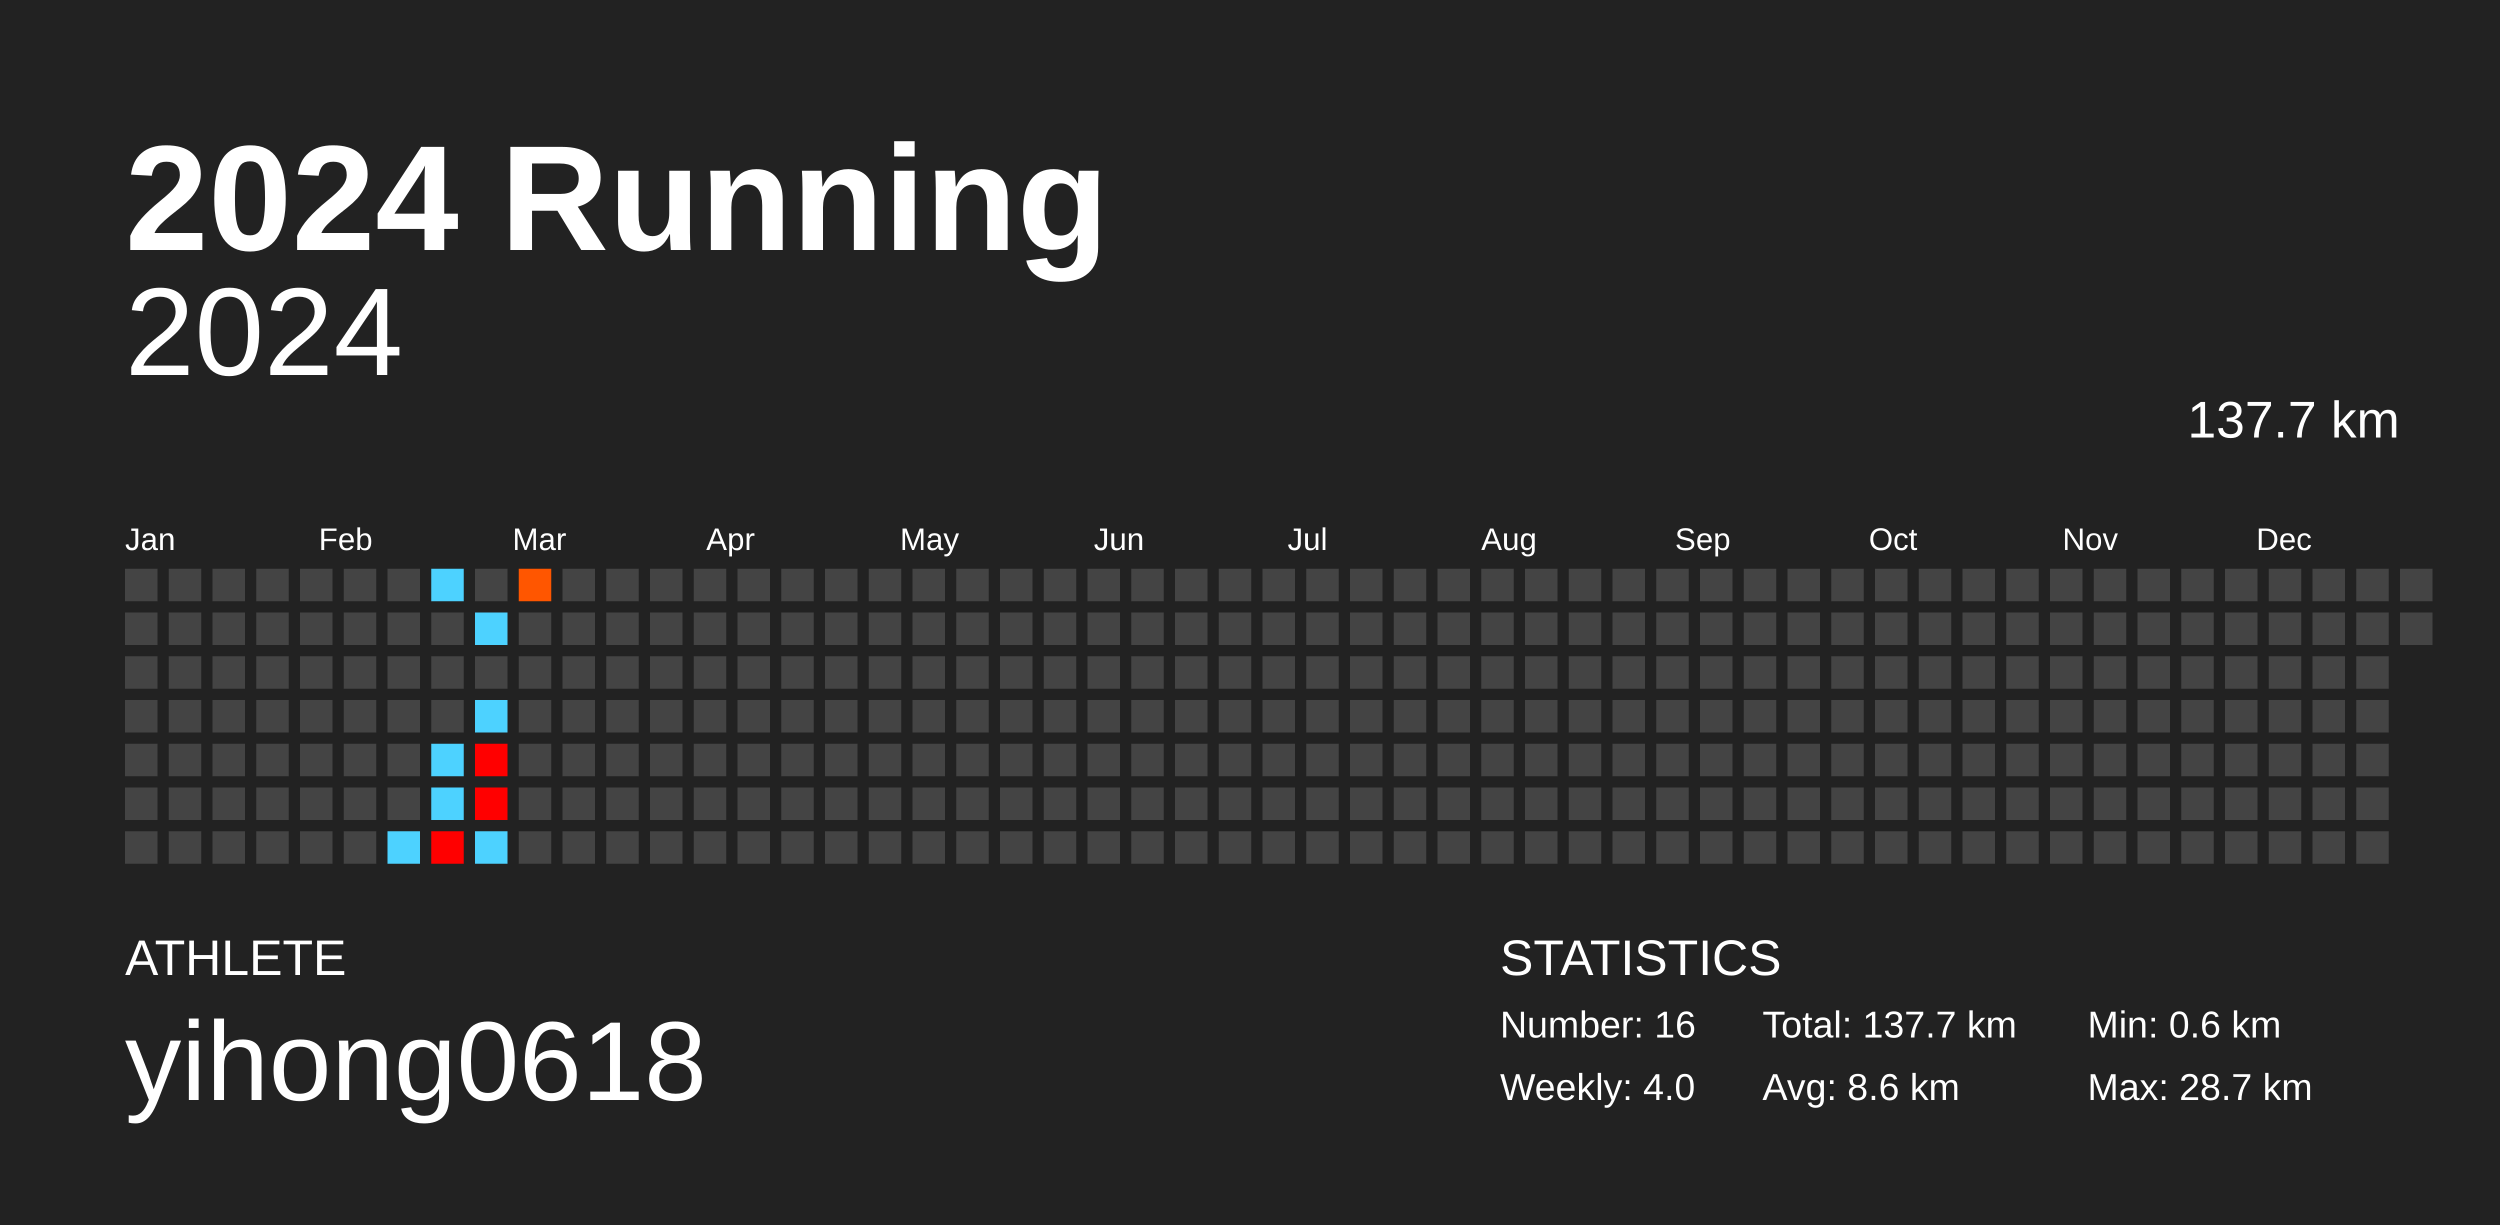
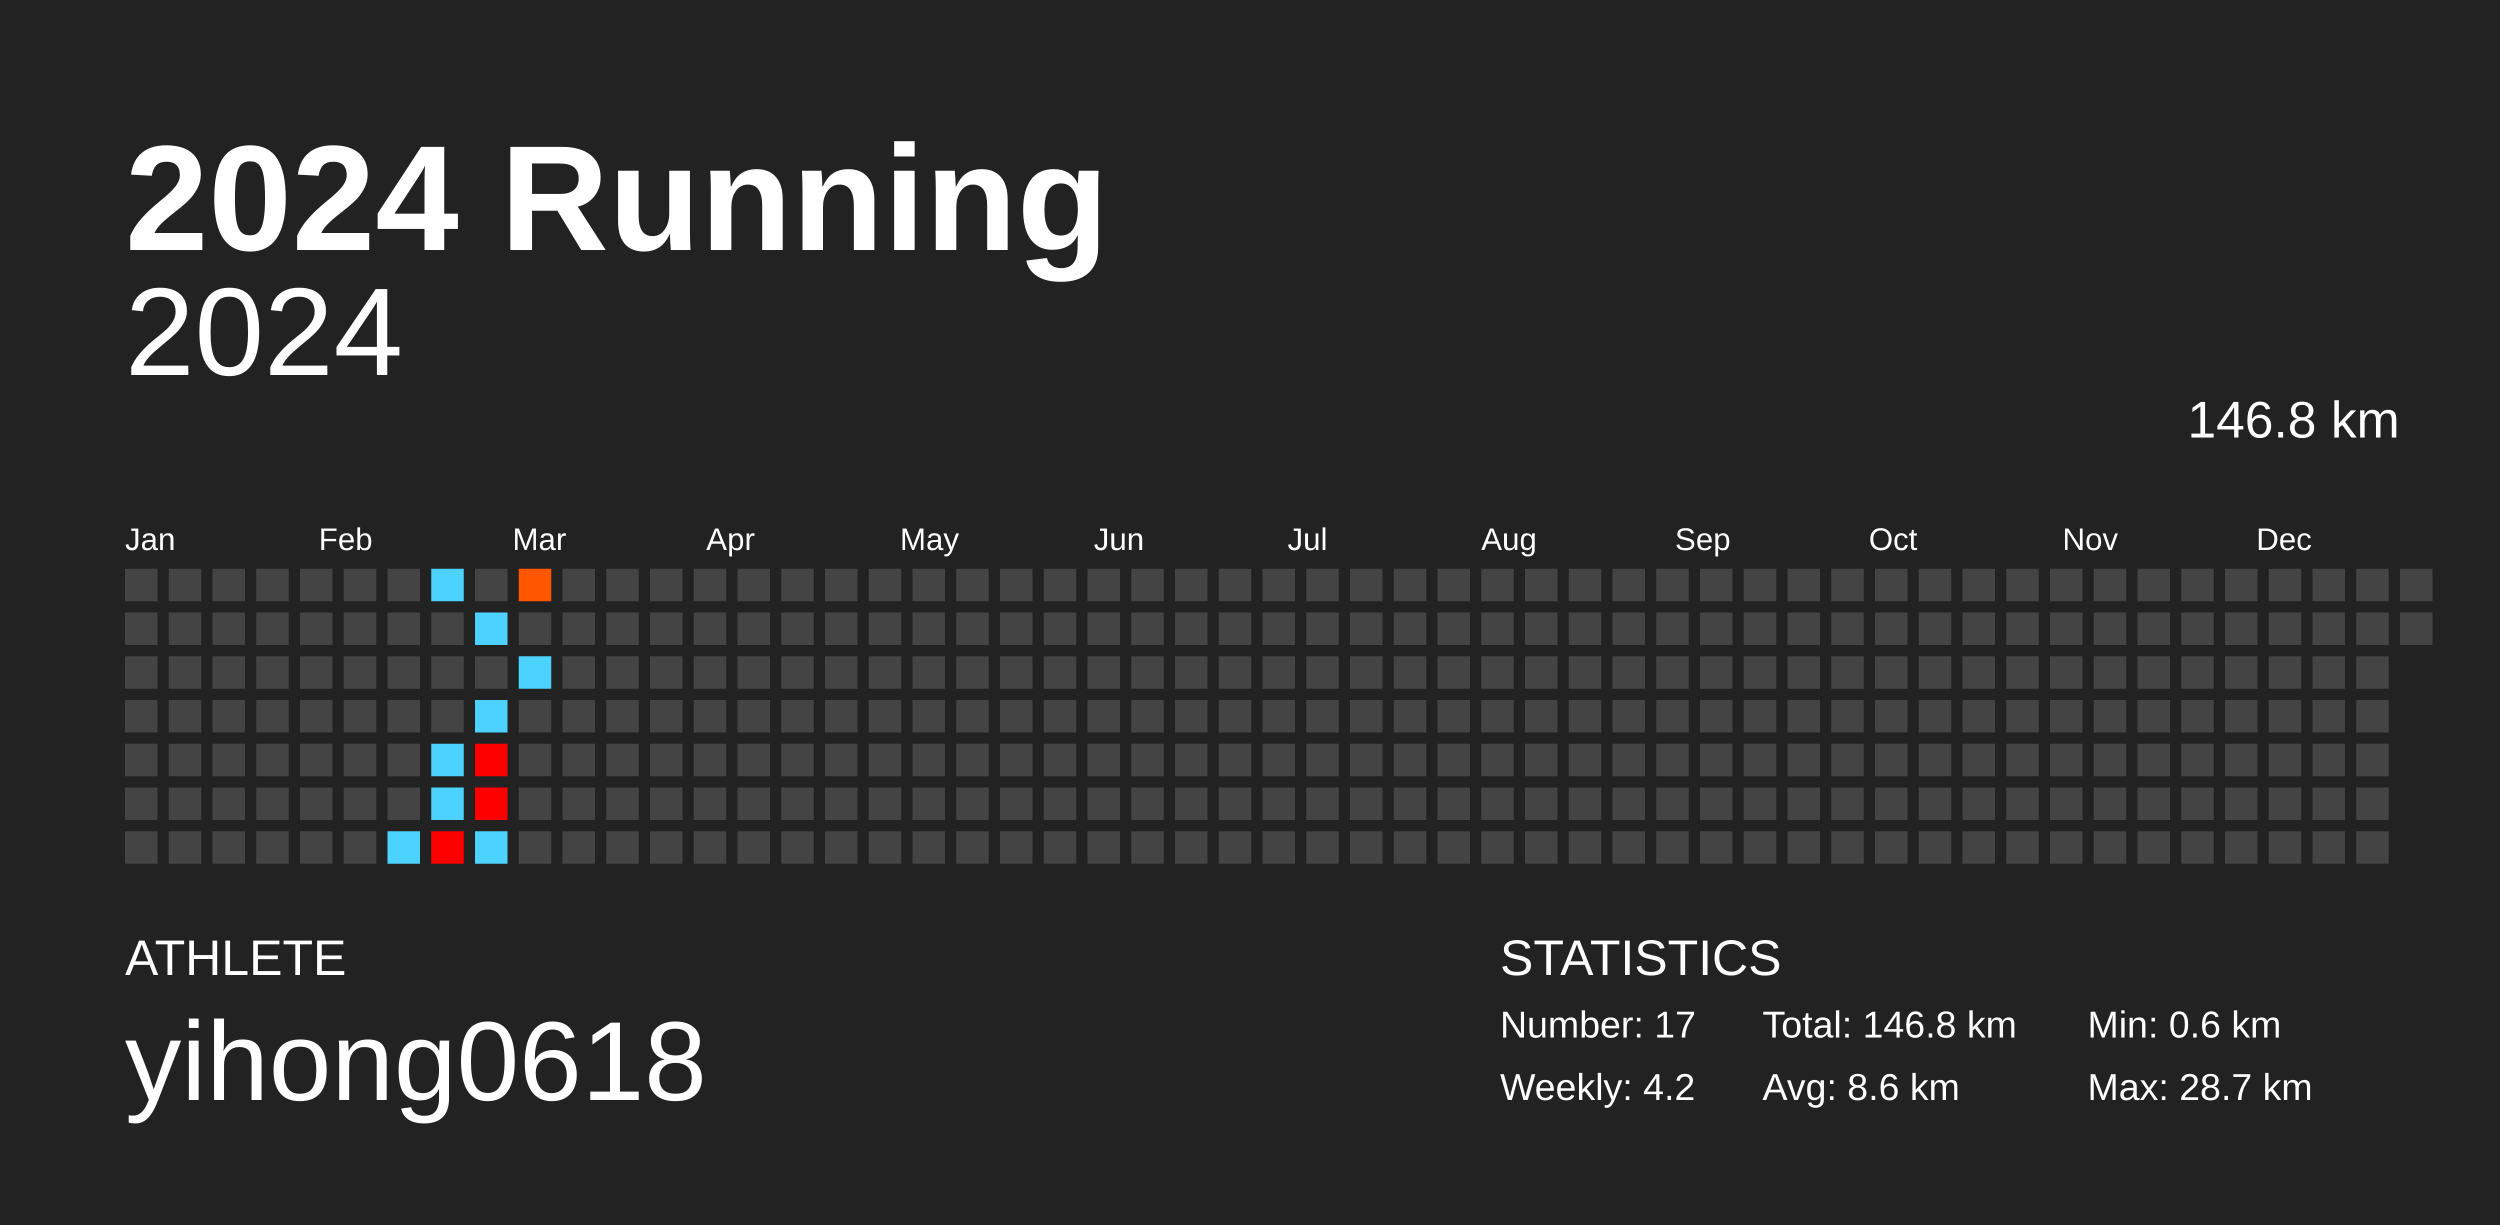
<svg xmlns="http://www.w3.org/2000/svg" baseProfile="full" height="98mm" version="1.1" viewBox="0,0,200,98" width="200mm">
  <defs />
  <rect fill="#222222" height="98" width="200" x="0" y="0" />
  <text fill="#FFFFFF" style="font-size:12px; font-family:Arial; font-weight:bold;" x="10" y="20">2024 Running</text>
  <text fill="#FFFFFF" style="font-size:4px; font-family:Arial" x="10" y="78">ATHLETE</text>
  <text fill="#FFFFFF" style="font-size:9px; font-family:Arial" x="10" y="88">yihong0618</text>
  <text fill="#FFFFFF" style="font-size:4px; font-family:Arial" x="120" y="78">STATISTICS</text>
-   <text fill="#FFFFFF" style="font-size:3px; font-family:Arial" x="120" y="83">Number: 16</text>
-   <text fill="#FFFFFF" style="font-size:3px; font-family:Arial" x="120" y="88">Weekly: 4.0</text>
-   <text fill="#FFFFFF" style="font-size:3px; font-family:Arial" x="141" y="83">Total: 137.7 km</text>
+   <text fill="#FFFFFF" style="font-size:3px; font-family:Arial" x="120" y="83">Number: 17</text>
+   <text fill="#FFFFFF" style="font-size:3px; font-family:Arial" x="120" y="88">Weekly: 4.2</text>
+   <text fill="#FFFFFF" style="font-size:3px; font-family:Arial" x="141" y="83">Total: 146.8 km</text>
  <text fill="#FFFFFF" style="font-size:3px; font-family:Arial" x="141" y="88">Avg: 8.6 km</text>
  <text fill="#FFFFFF" style="font-size:3px; font-family:Arial" x="167" y="83">Min: 0.6 km</text>
  <text fill="#FFFFFF" style="font-size:3px; font-family:Arial" x="167" y="88">Max: 28.7 km</text>
  <text alignment-baseline="hanging" fill="#FFFFFF" style="font-size:10.0px; font-family:Arial;" x="10" y="30">2024</text>
-   <text alignment-baseline="hanging" fill="#FFFFFF" style="font-size:4.125px; font-family:Arial;" x="175" y="35">137.7 km</text>
+   <text alignment-baseline="hanging" fill="#FFFFFF" style="font-size:4.125px; font-family:Arial;" x="175" y="35">146.8 km</text>
  <text fill="#FFFFFF" style="font-size:2.5px; font-family:Arial" x="10.0" y="44">Jan</text>
  <text fill="#FFFFFF" style="font-size:2.5px; font-family:Arial" x="25.5" y="44">Feb</text>
  <text fill="#FFFFFF" style="font-size:2.5px; font-family:Arial" x="41.0" y="44">Mar</text>
  <text fill="#FFFFFF" style="font-size:2.5px; font-family:Arial" x="56.5" y="44">Apr</text>
  <text fill="#FFFFFF" style="font-size:2.5px; font-family:Arial" x="72.0" y="44">May</text>
  <text fill="#FFFFFF" style="font-size:2.5px; font-family:Arial" x="87.5" y="44">Jun</text>
  <text fill="#FFFFFF" style="font-size:2.5px; font-family:Arial" x="103.0" y="44">Jul</text>
  <text fill="#FFFFFF" style="font-size:2.5px; font-family:Arial" x="118.5" y="44">Aug</text>
  <text fill="#FFFFFF" style="font-size:2.5px; font-family:Arial" x="134.0" y="44">Sep</text>
  <text fill="#FFFFFF" style="font-size:2.5px; font-family:Arial" x="149.5" y="44">Oct</text>
  <text fill="#FFFFFF" style="font-size:2.5px; font-family:Arial" x="165.0" y="44">Nov</text>
  <text fill="#FFFFFF" style="font-size:2.5px; font-family:Arial" x="180.5" y="44">Dec</text>
  <rect fill="#444444" height="2.6" width="2.6" x="10.0" y="45.5" />
  <rect fill="#444444" height="2.6" width="2.6" x="10.0" y="49.0" />
  <rect fill="#444444" height="2.6" width="2.6" x="10.0" y="52.5" />
  <rect fill="#444444" height="2.6" width="2.6" x="10.0" y="56.0" />
  <rect fill="#444444" height="2.6" width="2.6" x="10.0" y="59.5" />
  <rect fill="#444444" height="2.6" width="2.6" x="10.0" y="63.0" />
  <rect fill="#444444" height="2.6" width="2.6" x="10.0" y="66.5" />
  <rect fill="#444444" height="2.6" width="2.6" x="13.5" y="45.5" />
  <rect fill="#444444" height="2.6" width="2.6" x="13.5" y="49.0" />
  <rect fill="#444444" height="2.6" width="2.6" x="13.5" y="52.5" />
  <rect fill="#444444" height="2.6" width="2.6" x="13.5" y="56.0" />
  <rect fill="#444444" height="2.6" width="2.6" x="13.5" y="59.5" />
  <rect fill="#444444" height="2.6" width="2.6" x="13.5" y="63.0" />
  <rect fill="#444444" height="2.6" width="2.6" x="13.5" y="66.5" />
  <rect fill="#444444" height="2.6" width="2.6" x="17.0" y="45.5" />
  <rect fill="#444444" height="2.6" width="2.6" x="17.0" y="49.0" />
  <rect fill="#444444" height="2.6" width="2.6" x="17.0" y="52.5" />
  <rect fill="#444444" height="2.6" width="2.6" x="17.0" y="56.0" />
  <rect fill="#444444" height="2.6" width="2.6" x="17.0" y="59.5" />
  <rect fill="#444444" height="2.6" width="2.6" x="17.0" y="63.0" />
  <rect fill="#444444" height="2.6" width="2.6" x="17.0" y="66.5" />
  <rect fill="#444444" height="2.6" width="2.6" x="20.5" y="45.5" />
  <rect fill="#444444" height="2.6" width="2.6" x="20.5" y="49.0" />
  <rect fill="#444444" height="2.6" width="2.6" x="20.5" y="52.5" />
  <rect fill="#444444" height="2.6" width="2.6" x="20.5" y="56.0" />
  <rect fill="#444444" height="2.6" width="2.6" x="20.5" y="59.5" />
  <rect fill="#444444" height="2.6" width="2.6" x="20.5" y="63.0" />
  <rect fill="#444444" height="2.6" width="2.6" x="20.5" y="66.5" />
  <rect fill="#444444" height="2.6" width="2.6" x="24.0" y="45.5" />
  <rect fill="#444444" height="2.6" width="2.6" x="24.0" y="49.0" />
  <rect fill="#444444" height="2.6" width="2.6" x="24.0" y="52.5" />
  <rect fill="#444444" height="2.6" width="2.6" x="24.0" y="56.0" />
  <rect fill="#444444" height="2.6" width="2.6" x="24.0" y="59.5" />
  <rect fill="#444444" height="2.6" width="2.6" x="24.0" y="63.0" />
  <rect fill="#444444" height="2.6" width="2.6" x="24.0" y="66.5" />
  <rect fill="#444444" height="2.6" width="2.6" x="27.5" y="45.5" />
  <rect fill="#444444" height="2.6" width="2.6" x="27.5" y="49.0" />
  <rect fill="#444444" height="2.6" width="2.6" x="27.5" y="52.5" />
  <rect fill="#444444" height="2.6" width="2.6" x="27.5" y="56.0" />
  <rect fill="#444444" height="2.6" width="2.6" x="27.5" y="59.5" />
  <rect fill="#444444" height="2.6" width="2.6" x="27.5" y="63.0" />
  <rect fill="#444444" height="2.6" width="2.6" x="27.5" y="66.5" />
  <rect fill="#444444" height="2.6" width="2.6" x="31.0" y="45.5" />
  <rect fill="#444444" height="2.6" width="2.6" x="31.0" y="49.0" />
  <rect fill="#444444" height="2.6" width="2.6" x="31.0" y="52.5" />
  <rect fill="#444444" height="2.6" width="2.6" x="31.0" y="56.0" />
  <rect fill="#444444" height="2.6" width="2.6" x="31.0" y="59.5" />
  <rect fill="#444444" height="2.6" width="2.6" x="31.0" y="63.0" />
  <rect fill="#4dd2ff" height="2.6" width="2.6" x="31.0" y="66.5" />
  <rect fill="#4dd2ff" height="2.6" width="2.6" x="34.5" y="45.5" />
  <rect fill="#444444" height="2.6" width="2.6" x="34.5" y="49.0" />
  <rect fill="#444444" height="2.6" width="2.6" x="34.5" y="52.5" />
  <rect fill="#444444" height="2.6" width="2.6" x="34.5" y="56.0" />
  <rect fill="#4dd2ff" height="2.6" width="2.6" x="34.5" y="59.5" />
  <rect fill="#4dd2ff" height="2.6" width="2.6" x="34.5" y="63.0" />
  <rect fill="red" height="2.6" width="2.6" x="34.5" y="66.5" />
  <rect fill="#444444" height="2.6" width="2.6" x="38.0" y="45.5" />
  <rect fill="#4dd2ff" height="2.6" width="2.6" x="38.0" y="49.0" />
  <rect fill="#444444" height="2.6" width="2.6" x="38.0" y="52.5" />
  <rect fill="#4dd2ff" height="2.6" width="2.6" x="38.0" y="56.0" />
  <rect fill="red" height="2.6" width="2.6" x="38.0" y="59.5" />
  <rect fill="red" height="2.6" width="2.6" x="38.0" y="63.0" />
  <rect fill="#4dd2ff" height="2.6" width="2.6" x="38.0" y="66.5" />
  <rect fill="#ff5600" height="2.6" width="2.6" x="41.5" y="45.5" />
  <rect fill="#444444" height="2.6" width="2.6" x="41.5" y="49.0" />
-   <rect fill="#444444" height="2.6" width="2.6" x="41.5" y="52.5" />
+   <rect fill="#4dd2ff" height="2.6" width="2.6" x="41.5" y="52.5" />
  <rect fill="#444444" height="2.6" width="2.6" x="41.5" y="56.0" />
  <rect fill="#444444" height="2.6" width="2.6" x="41.5" y="59.5" />
  <rect fill="#444444" height="2.6" width="2.6" x="41.5" y="63.0" />
  <rect fill="#444444" height="2.6" width="2.6" x="41.5" y="66.5" />
  <rect fill="#444444" height="2.6" width="2.6" x="45.0" y="45.5" />
  <rect fill="#444444" height="2.6" width="2.6" x="45.0" y="49.0" />
  <rect fill="#444444" height="2.6" width="2.6" x="45.0" y="52.5" />
  <rect fill="#444444" height="2.6" width="2.6" x="45.0" y="56.0" />
  <rect fill="#444444" height="2.6" width="2.6" x="45.0" y="59.5" />
  <rect fill="#444444" height="2.6" width="2.6" x="45.0" y="63.0" />
  <rect fill="#444444" height="2.6" width="2.6" x="45.0" y="66.5" />
  <rect fill="#444444" height="2.6" width="2.6" x="48.5" y="45.5" />
  <rect fill="#444444" height="2.6" width="2.6" x="48.5" y="49.0" />
  <rect fill="#444444" height="2.6" width="2.6" x="48.5" y="52.5" />
  <rect fill="#444444" height="2.6" width="2.6" x="48.5" y="56.0" />
  <rect fill="#444444" height="2.6" width="2.6" x="48.5" y="59.5" />
  <rect fill="#444444" height="2.6" width="2.6" x="48.5" y="63.0" />
  <rect fill="#444444" height="2.6" width="2.6" x="48.5" y="66.5" />
  <rect fill="#444444" height="2.6" width="2.6" x="52.0" y="45.5" />
  <rect fill="#444444" height="2.6" width="2.6" x="52.0" y="49.0" />
  <rect fill="#444444" height="2.6" width="2.6" x="52.0" y="52.5" />
  <rect fill="#444444" height="2.6" width="2.6" x="52.0" y="56.0" />
  <rect fill="#444444" height="2.6" width="2.6" x="52.0" y="59.5" />
  <rect fill="#444444" height="2.6" width="2.6" x="52.0" y="63.0" />
  <rect fill="#444444" height="2.6" width="2.6" x="52.0" y="66.5" />
  <rect fill="#444444" height="2.6" width="2.6" x="55.5" y="45.5" />
  <rect fill="#444444" height="2.6" width="2.6" x="55.5" y="49.0" />
  <rect fill="#444444" height="2.6" width="2.6" x="55.5" y="52.5" />
  <rect fill="#444444" height="2.6" width="2.6" x="55.5" y="56.0" />
  <rect fill="#444444" height="2.6" width="2.6" x="55.5" y="59.5" />
  <rect fill="#444444" height="2.6" width="2.6" x="55.5" y="63.0" />
  <rect fill="#444444" height="2.6" width="2.6" x="55.5" y="66.5" />
  <rect fill="#444444" height="2.6" width="2.6" x="59.0" y="45.5" />
  <rect fill="#444444" height="2.6" width="2.6" x="59.0" y="49.0" />
  <rect fill="#444444" height="2.6" width="2.6" x="59.0" y="52.5" />
  <rect fill="#444444" height="2.6" width="2.6" x="59.0" y="56.0" />
  <rect fill="#444444" height="2.6" width="2.6" x="59.0" y="59.5" />
  <rect fill="#444444" height="2.6" width="2.6" x="59.0" y="63.0" />
  <rect fill="#444444" height="2.6" width="2.6" x="59.0" y="66.5" />
  <rect fill="#444444" height="2.6" width="2.6" x="62.5" y="45.5" />
  <rect fill="#444444" height="2.6" width="2.6" x="62.5" y="49.0" />
  <rect fill="#444444" height="2.6" width="2.6" x="62.5" y="52.5" />
  <rect fill="#444444" height="2.6" width="2.6" x="62.5" y="56.0" />
  <rect fill="#444444" height="2.6" width="2.6" x="62.5" y="59.5" />
  <rect fill="#444444" height="2.6" width="2.6" x="62.5" y="63.0" />
  <rect fill="#444444" height="2.6" width="2.6" x="62.5" y="66.5" />
  <rect fill="#444444" height="2.6" width="2.6" x="66.0" y="45.5" />
  <rect fill="#444444" height="2.6" width="2.6" x="66.0" y="49.0" />
  <rect fill="#444444" height="2.6" width="2.6" x="66.0" y="52.5" />
  <rect fill="#444444" height="2.6" width="2.6" x="66.0" y="56.0" />
  <rect fill="#444444" height="2.6" width="2.6" x="66.0" y="59.5" />
  <rect fill="#444444" height="2.6" width="2.6" x="66.0" y="63.0" />
  <rect fill="#444444" height="2.6" width="2.6" x="66.0" y="66.5" />
  <rect fill="#444444" height="2.6" width="2.6" x="69.5" y="45.5" />
  <rect fill="#444444" height="2.6" width="2.6" x="69.5" y="49.0" />
  <rect fill="#444444" height="2.6" width="2.6" x="69.5" y="52.5" />
  <rect fill="#444444" height="2.6" width="2.6" x="69.5" y="56.0" />
  <rect fill="#444444" height="2.6" width="2.6" x="69.5" y="59.5" />
  <rect fill="#444444" height="2.6" width="2.6" x="69.5" y="63.0" />
  <rect fill="#444444" height="2.6" width="2.6" x="69.5" y="66.5" />
  <rect fill="#444444" height="2.6" width="2.6" x="73.0" y="45.5" />
  <rect fill="#444444" height="2.6" width="2.6" x="73.0" y="49.0" />
  <rect fill="#444444" height="2.6" width="2.6" x="73.0" y="52.5" />
  <rect fill="#444444" height="2.6" width="2.6" x="73.0" y="56.0" />
  <rect fill="#444444" height="2.6" width="2.6" x="73.0" y="59.5" />
  <rect fill="#444444" height="2.6" width="2.6" x="73.0" y="63.0" />
  <rect fill="#444444" height="2.6" width="2.6" x="73.0" y="66.5" />
  <rect fill="#444444" height="2.6" width="2.6" x="76.5" y="45.5" />
  <rect fill="#444444" height="2.6" width="2.6" x="76.5" y="49.0" />
  <rect fill="#444444" height="2.6" width="2.6" x="76.5" y="52.5" />
  <rect fill="#444444" height="2.6" width="2.6" x="76.5" y="56.0" />
  <rect fill="#444444" height="2.6" width="2.6" x="76.5" y="59.5" />
  <rect fill="#444444" height="2.6" width="2.6" x="76.5" y="63.0" />
  <rect fill="#444444" height="2.6" width="2.6" x="76.5" y="66.5" />
  <rect fill="#444444" height="2.6" width="2.6" x="80.0" y="45.5" />
  <rect fill="#444444" height="2.6" width="2.6" x="80.0" y="49.0" />
  <rect fill="#444444" height="2.6" width="2.6" x="80.0" y="52.5" />
  <rect fill="#444444" height="2.6" width="2.6" x="80.0" y="56.0" />
  <rect fill="#444444" height="2.6" width="2.6" x="80.0" y="59.5" />
  <rect fill="#444444" height="2.6" width="2.6" x="80.0" y="63.0" />
  <rect fill="#444444" height="2.6" width="2.6" x="80.0" y="66.5" />
  <rect fill="#444444" height="2.6" width="2.6" x="83.5" y="45.5" />
  <rect fill="#444444" height="2.6" width="2.6" x="83.5" y="49.0" />
  <rect fill="#444444" height="2.6" width="2.6" x="83.5" y="52.5" />
  <rect fill="#444444" height="2.6" width="2.6" x="83.5" y="56.0" />
  <rect fill="#444444" height="2.6" width="2.6" x="83.5" y="59.5" />
  <rect fill="#444444" height="2.6" width="2.6" x="83.5" y="63.0" />
  <rect fill="#444444" height="2.6" width="2.6" x="83.5" y="66.5" />
  <rect fill="#444444" height="2.6" width="2.6" x="87.0" y="45.5" />
  <rect fill="#444444" height="2.6" width="2.6" x="87.0" y="49.0" />
  <rect fill="#444444" height="2.6" width="2.6" x="87.0" y="52.5" />
  <rect fill="#444444" height="2.6" width="2.6" x="87.0" y="56.0" />
  <rect fill="#444444" height="2.6" width="2.6" x="87.0" y="59.5" />
  <rect fill="#444444" height="2.6" width="2.6" x="87.0" y="63.0" />
  <rect fill="#444444" height="2.6" width="2.6" x="87.0" y="66.5" />
  <rect fill="#444444" height="2.6" width="2.6" x="90.5" y="45.5" />
  <rect fill="#444444" height="2.6" width="2.6" x="90.5" y="49.0" />
  <rect fill="#444444" height="2.6" width="2.6" x="90.5" y="52.5" />
  <rect fill="#444444" height="2.6" width="2.6" x="90.5" y="56.0" />
  <rect fill="#444444" height="2.6" width="2.6" x="90.5" y="59.5" />
  <rect fill="#444444" height="2.6" width="2.6" x="90.5" y="63.0" />
  <rect fill="#444444" height="2.6" width="2.6" x="90.5" y="66.5" />
  <rect fill="#444444" height="2.6" width="2.6" x="94.0" y="45.5" />
  <rect fill="#444444" height="2.6" width="2.6" x="94.0" y="49.0" />
  <rect fill="#444444" height="2.6" width="2.6" x="94.0" y="52.5" />
  <rect fill="#444444" height="2.6" width="2.6" x="94.0" y="56.0" />
  <rect fill="#444444" height="2.6" width="2.6" x="94.0" y="59.5" />
  <rect fill="#444444" height="2.6" width="2.6" x="94.0" y="63.0" />
  <rect fill="#444444" height="2.6" width="2.6" x="94.0" y="66.5" />
  <rect fill="#444444" height="2.6" width="2.6" x="97.5" y="45.5" />
  <rect fill="#444444" height="2.6" width="2.6" x="97.5" y="49.0" />
  <rect fill="#444444" height="2.6" width="2.6" x="97.5" y="52.5" />
  <rect fill="#444444" height="2.6" width="2.6" x="97.5" y="56.0" />
  <rect fill="#444444" height="2.6" width="2.6" x="97.5" y="59.5" />
  <rect fill="#444444" height="2.6" width="2.6" x="97.5" y="63.0" />
  <rect fill="#444444" height="2.6" width="2.6" x="97.5" y="66.5" />
  <rect fill="#444444" height="2.6" width="2.6" x="101.0" y="45.5" />
  <rect fill="#444444" height="2.6" width="2.6" x="101.0" y="49.0" />
  <rect fill="#444444" height="2.6" width="2.6" x="101.0" y="52.5" />
  <rect fill="#444444" height="2.6" width="2.6" x="101.0" y="56.0" />
  <rect fill="#444444" height="2.6" width="2.6" x="101.0" y="59.5" />
  <rect fill="#444444" height="2.6" width="2.6" x="101.0" y="63.0" />
  <rect fill="#444444" height="2.6" width="2.6" x="101.0" y="66.5" />
  <rect fill="#444444" height="2.6" width="2.6" x="104.5" y="45.5" />
  <rect fill="#444444" height="2.6" width="2.6" x="104.5" y="49.0" />
  <rect fill="#444444" height="2.6" width="2.6" x="104.5" y="52.5" />
  <rect fill="#444444" height="2.6" width="2.6" x="104.5" y="56.0" />
  <rect fill="#444444" height="2.6" width="2.6" x="104.5" y="59.5" />
  <rect fill="#444444" height="2.6" width="2.6" x="104.5" y="63.0" />
  <rect fill="#444444" height="2.6" width="2.6" x="104.5" y="66.5" />
  <rect fill="#444444" height="2.6" width="2.6" x="108.0" y="45.5" />
  <rect fill="#444444" height="2.6" width="2.6" x="108.0" y="49.0" />
  <rect fill="#444444" height="2.6" width="2.6" x="108.0" y="52.5" />
  <rect fill="#444444" height="2.6" width="2.6" x="108.0" y="56.0" />
  <rect fill="#444444" height="2.6" width="2.6" x="108.0" y="59.5" />
  <rect fill="#444444" height="2.6" width="2.6" x="108.0" y="63.0" />
  <rect fill="#444444" height="2.6" width="2.6" x="108.0" y="66.5" />
  <rect fill="#444444" height="2.6" width="2.6" x="111.5" y="45.5" />
  <rect fill="#444444" height="2.6" width="2.6" x="111.5" y="49.0" />
  <rect fill="#444444" height="2.6" width="2.6" x="111.5" y="52.5" />
  <rect fill="#444444" height="2.6" width="2.6" x="111.5" y="56.0" />
  <rect fill="#444444" height="2.6" width="2.6" x="111.5" y="59.5" />
  <rect fill="#444444" height="2.6" width="2.6" x="111.5" y="63.0" />
  <rect fill="#444444" height="2.6" width="2.6" x="111.5" y="66.5" />
  <rect fill="#444444" height="2.6" width="2.6" x="115.0" y="45.5" />
  <rect fill="#444444" height="2.6" width="2.6" x="115.0" y="49.0" />
  <rect fill="#444444" height="2.6" width="2.6" x="115.0" y="52.5" />
  <rect fill="#444444" height="2.6" width="2.6" x="115.0" y="56.0" />
  <rect fill="#444444" height="2.6" width="2.6" x="115.0" y="59.5" />
  <rect fill="#444444" height="2.6" width="2.6" x="115.0" y="63.0" />
  <rect fill="#444444" height="2.6" width="2.6" x="115.0" y="66.5" />
  <rect fill="#444444" height="2.6" width="2.6" x="118.5" y="45.5" />
  <rect fill="#444444" height="2.6" width="2.6" x="118.5" y="49.0" />
  <rect fill="#444444" height="2.6" width="2.6" x="118.5" y="52.5" />
  <rect fill="#444444" height="2.6" width="2.6" x="118.5" y="56.0" />
  <rect fill="#444444" height="2.6" width="2.6" x="118.5" y="59.5" />
  <rect fill="#444444" height="2.6" width="2.6" x="118.5" y="63.0" />
  <rect fill="#444444" height="2.6" width="2.6" x="118.5" y="66.5" />
  <rect fill="#444444" height="2.6" width="2.6" x="122.0" y="45.5" />
  <rect fill="#444444" height="2.6" width="2.6" x="122.0" y="49.0" />
  <rect fill="#444444" height="2.6" width="2.6" x="122.0" y="52.5" />
  <rect fill="#444444" height="2.6" width="2.6" x="122.0" y="56.0" />
  <rect fill="#444444" height="2.6" width="2.6" x="122.0" y="59.5" />
  <rect fill="#444444" height="2.6" width="2.6" x="122.0" y="63.0" />
  <rect fill="#444444" height="2.6" width="2.6" x="122.0" y="66.5" />
  <rect fill="#444444" height="2.6" width="2.6" x="125.5" y="45.5" />
  <rect fill="#444444" height="2.6" width="2.6" x="125.5" y="49.0" />
  <rect fill="#444444" height="2.6" width="2.6" x="125.5" y="52.5" />
  <rect fill="#444444" height="2.6" width="2.6" x="125.5" y="56.0" />
  <rect fill="#444444" height="2.6" width="2.6" x="125.5" y="59.5" />
  <rect fill="#444444" height="2.6" width="2.6" x="125.5" y="63.0" />
  <rect fill="#444444" height="2.6" width="2.6" x="125.5" y="66.5" />
  <rect fill="#444444" height="2.6" width="2.6" x="129.0" y="45.5" />
  <rect fill="#444444" height="2.6" width="2.6" x="129.0" y="49.0" />
  <rect fill="#444444" height="2.6" width="2.6" x="129.0" y="52.5" />
  <rect fill="#444444" height="2.6" width="2.6" x="129.0" y="56.0" />
  <rect fill="#444444" height="2.6" width="2.6" x="129.0" y="59.5" />
  <rect fill="#444444" height="2.6" width="2.6" x="129.0" y="63.0" />
  <rect fill="#444444" height="2.6" width="2.6" x="129.0" y="66.5" />
  <rect fill="#444444" height="2.6" width="2.6" x="132.5" y="45.5" />
  <rect fill="#444444" height="2.6" width="2.6" x="132.5" y="49.0" />
  <rect fill="#444444" height="2.6" width="2.6" x="132.5" y="52.5" />
  <rect fill="#444444" height="2.6" width="2.6" x="132.5" y="56.0" />
  <rect fill="#444444" height="2.6" width="2.6" x="132.5" y="59.5" />
  <rect fill="#444444" height="2.6" width="2.6" x="132.5" y="63.0" />
  <rect fill="#444444" height="2.6" width="2.6" x="132.5" y="66.5" />
  <rect fill="#444444" height="2.6" width="2.6" x="136.0" y="45.5" />
  <rect fill="#444444" height="2.6" width="2.6" x="136.0" y="49.0" />
  <rect fill="#444444" height="2.6" width="2.6" x="136.0" y="52.5" />
  <rect fill="#444444" height="2.6" width="2.6" x="136.0" y="56.0" />
  <rect fill="#444444" height="2.6" width="2.6" x="136.0" y="59.5" />
  <rect fill="#444444" height="2.6" width="2.6" x="136.0" y="63.0" />
  <rect fill="#444444" height="2.6" width="2.6" x="136.0" y="66.5" />
  <rect fill="#444444" height="2.6" width="2.6" x="139.5" y="45.5" />
  <rect fill="#444444" height="2.6" width="2.6" x="139.5" y="49.0" />
  <rect fill="#444444" height="2.6" width="2.6" x="139.5" y="52.5" />
  <rect fill="#444444" height="2.6" width="2.6" x="139.5" y="56.0" />
  <rect fill="#444444" height="2.6" width="2.6" x="139.5" y="59.5" />
  <rect fill="#444444" height="2.6" width="2.6" x="139.5" y="63.0" />
  <rect fill="#444444" height="2.6" width="2.6" x="139.5" y="66.5" />
  <rect fill="#444444" height="2.6" width="2.6" x="143.0" y="45.5" />
  <rect fill="#444444" height="2.6" width="2.6" x="143.0" y="49.0" />
  <rect fill="#444444" height="2.6" width="2.6" x="143.0" y="52.5" />
  <rect fill="#444444" height="2.6" width="2.6" x="143.0" y="56.0" />
  <rect fill="#444444" height="2.6" width="2.6" x="143.0" y="59.5" />
  <rect fill="#444444" height="2.6" width="2.6" x="143.0" y="63.0" />
  <rect fill="#444444" height="2.6" width="2.6" x="143.0" y="66.5" />
  <rect fill="#444444" height="2.6" width="2.6" x="146.5" y="45.5" />
  <rect fill="#444444" height="2.6" width="2.6" x="146.5" y="49.0" />
  <rect fill="#444444" height="2.6" width="2.6" x="146.5" y="52.5" />
  <rect fill="#444444" height="2.6" width="2.6" x="146.5" y="56.0" />
  <rect fill="#444444" height="2.6" width="2.6" x="146.5" y="59.5" />
  <rect fill="#444444" height="2.6" width="2.6" x="146.5" y="63.0" />
  <rect fill="#444444" height="2.6" width="2.6" x="146.5" y="66.5" />
  <rect fill="#444444" height="2.6" width="2.6" x="150.0" y="45.5" />
  <rect fill="#444444" height="2.6" width="2.6" x="150.0" y="49.0" />
  <rect fill="#444444" height="2.6" width="2.6" x="150.0" y="52.5" />
  <rect fill="#444444" height="2.6" width="2.6" x="150.0" y="56.0" />
  <rect fill="#444444" height="2.6" width="2.6" x="150.0" y="59.5" />
  <rect fill="#444444" height="2.6" width="2.6" x="150.0" y="63.0" />
  <rect fill="#444444" height="2.6" width="2.6" x="150.0" y="66.5" />
  <rect fill="#444444" height="2.6" width="2.6" x="153.5" y="45.5" />
  <rect fill="#444444" height="2.6" width="2.6" x="153.5" y="49.0" />
  <rect fill="#444444" height="2.6" width="2.6" x="153.5" y="52.5" />
  <rect fill="#444444" height="2.6" width="2.6" x="153.5" y="56.0" />
  <rect fill="#444444" height="2.6" width="2.6" x="153.5" y="59.5" />
  <rect fill="#444444" height="2.6" width="2.6" x="153.5" y="63.0" />
  <rect fill="#444444" height="2.6" width="2.6" x="153.5" y="66.5" />
  <rect fill="#444444" height="2.6" width="2.6" x="157.0" y="45.5" />
  <rect fill="#444444" height="2.6" width="2.6" x="157.0" y="49.0" />
  <rect fill="#444444" height="2.6" width="2.6" x="157.0" y="52.5" />
  <rect fill="#444444" height="2.6" width="2.6" x="157.0" y="56.0" />
  <rect fill="#444444" height="2.6" width="2.6" x="157.0" y="59.5" />
  <rect fill="#444444" height="2.6" width="2.6" x="157.0" y="63.0" />
  <rect fill="#444444" height="2.6" width="2.6" x="157.0" y="66.5" />
  <rect fill="#444444" height="2.6" width="2.6" x="160.5" y="45.5" />
  <rect fill="#444444" height="2.6" width="2.6" x="160.5" y="49.0" />
  <rect fill="#444444" height="2.6" width="2.6" x="160.5" y="52.5" />
  <rect fill="#444444" height="2.6" width="2.6" x="160.5" y="56.0" />
  <rect fill="#444444" height="2.6" width="2.6" x="160.5" y="59.5" />
  <rect fill="#444444" height="2.6" width="2.6" x="160.5" y="63.0" />
  <rect fill="#444444" height="2.6" width="2.6" x="160.5" y="66.5" />
  <rect fill="#444444" height="2.6" width="2.6" x="164.0" y="45.5" />
  <rect fill="#444444" height="2.6" width="2.6" x="164.0" y="49.0" />
  <rect fill="#444444" height="2.6" width="2.6" x="164.0" y="52.5" />
  <rect fill="#444444" height="2.6" width="2.6" x="164.0" y="56.0" />
  <rect fill="#444444" height="2.6" width="2.6" x="164.0" y="59.5" />
  <rect fill="#444444" height="2.6" width="2.6" x="164.0" y="63.0" />
  <rect fill="#444444" height="2.6" width="2.6" x="164.0" y="66.5" />
  <rect fill="#444444" height="2.6" width="2.6" x="167.5" y="45.5" />
  <rect fill="#444444" height="2.6" width="2.6" x="167.5" y="49.0" />
  <rect fill="#444444" height="2.6" width="2.6" x="167.5" y="52.5" />
  <rect fill="#444444" height="2.6" width="2.6" x="167.5" y="56.0" />
  <rect fill="#444444" height="2.6" width="2.6" x="167.5" y="59.5" />
  <rect fill="#444444" height="2.6" width="2.6" x="167.5" y="63.0" />
  <rect fill="#444444" height="2.6" width="2.6" x="167.5" y="66.5" />
  <rect fill="#444444" height="2.6" width="2.6" x="171.0" y="45.5" />
  <rect fill="#444444" height="2.6" width="2.6" x="171.0" y="49.0" />
  <rect fill="#444444" height="2.6" width="2.6" x="171.0" y="52.5" />
  <rect fill="#444444" height="2.6" width="2.6" x="171.0" y="56.0" />
  <rect fill="#444444" height="2.6" width="2.6" x="171.0" y="59.5" />
  <rect fill="#444444" height="2.6" width="2.6" x="171.0" y="63.0" />
  <rect fill="#444444" height="2.6" width="2.6" x="171.0" y="66.5" />
  <rect fill="#444444" height="2.6" width="2.6" x="174.5" y="45.5" />
  <rect fill="#444444" height="2.6" width="2.6" x="174.5" y="49.0" />
  <rect fill="#444444" height="2.6" width="2.6" x="174.5" y="52.5" />
  <rect fill="#444444" height="2.6" width="2.6" x="174.5" y="56.0" />
  <rect fill="#444444" height="2.6" width="2.6" x="174.5" y="59.5" />
  <rect fill="#444444" height="2.6" width="2.6" x="174.5" y="63.0" />
  <rect fill="#444444" height="2.6" width="2.6" x="174.5" y="66.5" />
  <rect fill="#444444" height="2.6" width="2.6" x="178.0" y="45.5" />
  <rect fill="#444444" height="2.6" width="2.6" x="178.0" y="49.0" />
  <rect fill="#444444" height="2.6" width="2.6" x="178.0" y="52.5" />
  <rect fill="#444444" height="2.6" width="2.6" x="178.0" y="56.0" />
  <rect fill="#444444" height="2.6" width="2.6" x="178.0" y="59.5" />
  <rect fill="#444444" height="2.6" width="2.6" x="178.0" y="63.0" />
  <rect fill="#444444" height="2.6" width="2.6" x="178.0" y="66.5" />
  <rect fill="#444444" height="2.6" width="2.6" x="181.5" y="45.5" />
  <rect fill="#444444" height="2.6" width="2.6" x="181.5" y="49.0" />
  <rect fill="#444444" height="2.6" width="2.6" x="181.5" y="52.5" />
  <rect fill="#444444" height="2.6" width="2.6" x="181.5" y="56.0" />
  <rect fill="#444444" height="2.6" width="2.6" x="181.5" y="59.5" />
  <rect fill="#444444" height="2.6" width="2.6" x="181.5" y="63.0" />
  <rect fill="#444444" height="2.6" width="2.6" x="181.5" y="66.5" />
  <rect fill="#444444" height="2.6" width="2.6" x="185.0" y="45.5" />
  <rect fill="#444444" height="2.6" width="2.6" x="185.0" y="49.0" />
  <rect fill="#444444" height="2.6" width="2.6" x="185.0" y="52.5" />
  <rect fill="#444444" height="2.6" width="2.6" x="185.0" y="56.0" />
  <rect fill="#444444" height="2.6" width="2.6" x="185.0" y="59.5" />
  <rect fill="#444444" height="2.6" width="2.6" x="185.0" y="63.0" />
  <rect fill="#444444" height="2.6" width="2.6" x="185.0" y="66.5" />
  <rect fill="#444444" height="2.6" width="2.6" x="188.5" y="45.5" />
  <rect fill="#444444" height="2.6" width="2.6" x="188.5" y="49.0" />
  <rect fill="#444444" height="2.6" width="2.6" x="188.5" y="52.5" />
  <rect fill="#444444" height="2.6" width="2.6" x="188.5" y="56.0" />
  <rect fill="#444444" height="2.6" width="2.6" x="188.5" y="59.5" />
  <rect fill="#444444" height="2.6" width="2.6" x="188.5" y="63.0" />
  <rect fill="#444444" height="2.6" width="2.6" x="188.5" y="66.5" />
  <rect fill="#444444" height="2.6" width="2.6" x="192.0" y="45.5" />
  <rect fill="#444444" height="2.6" width="2.6" x="192.0" y="49.0" />
</svg>
